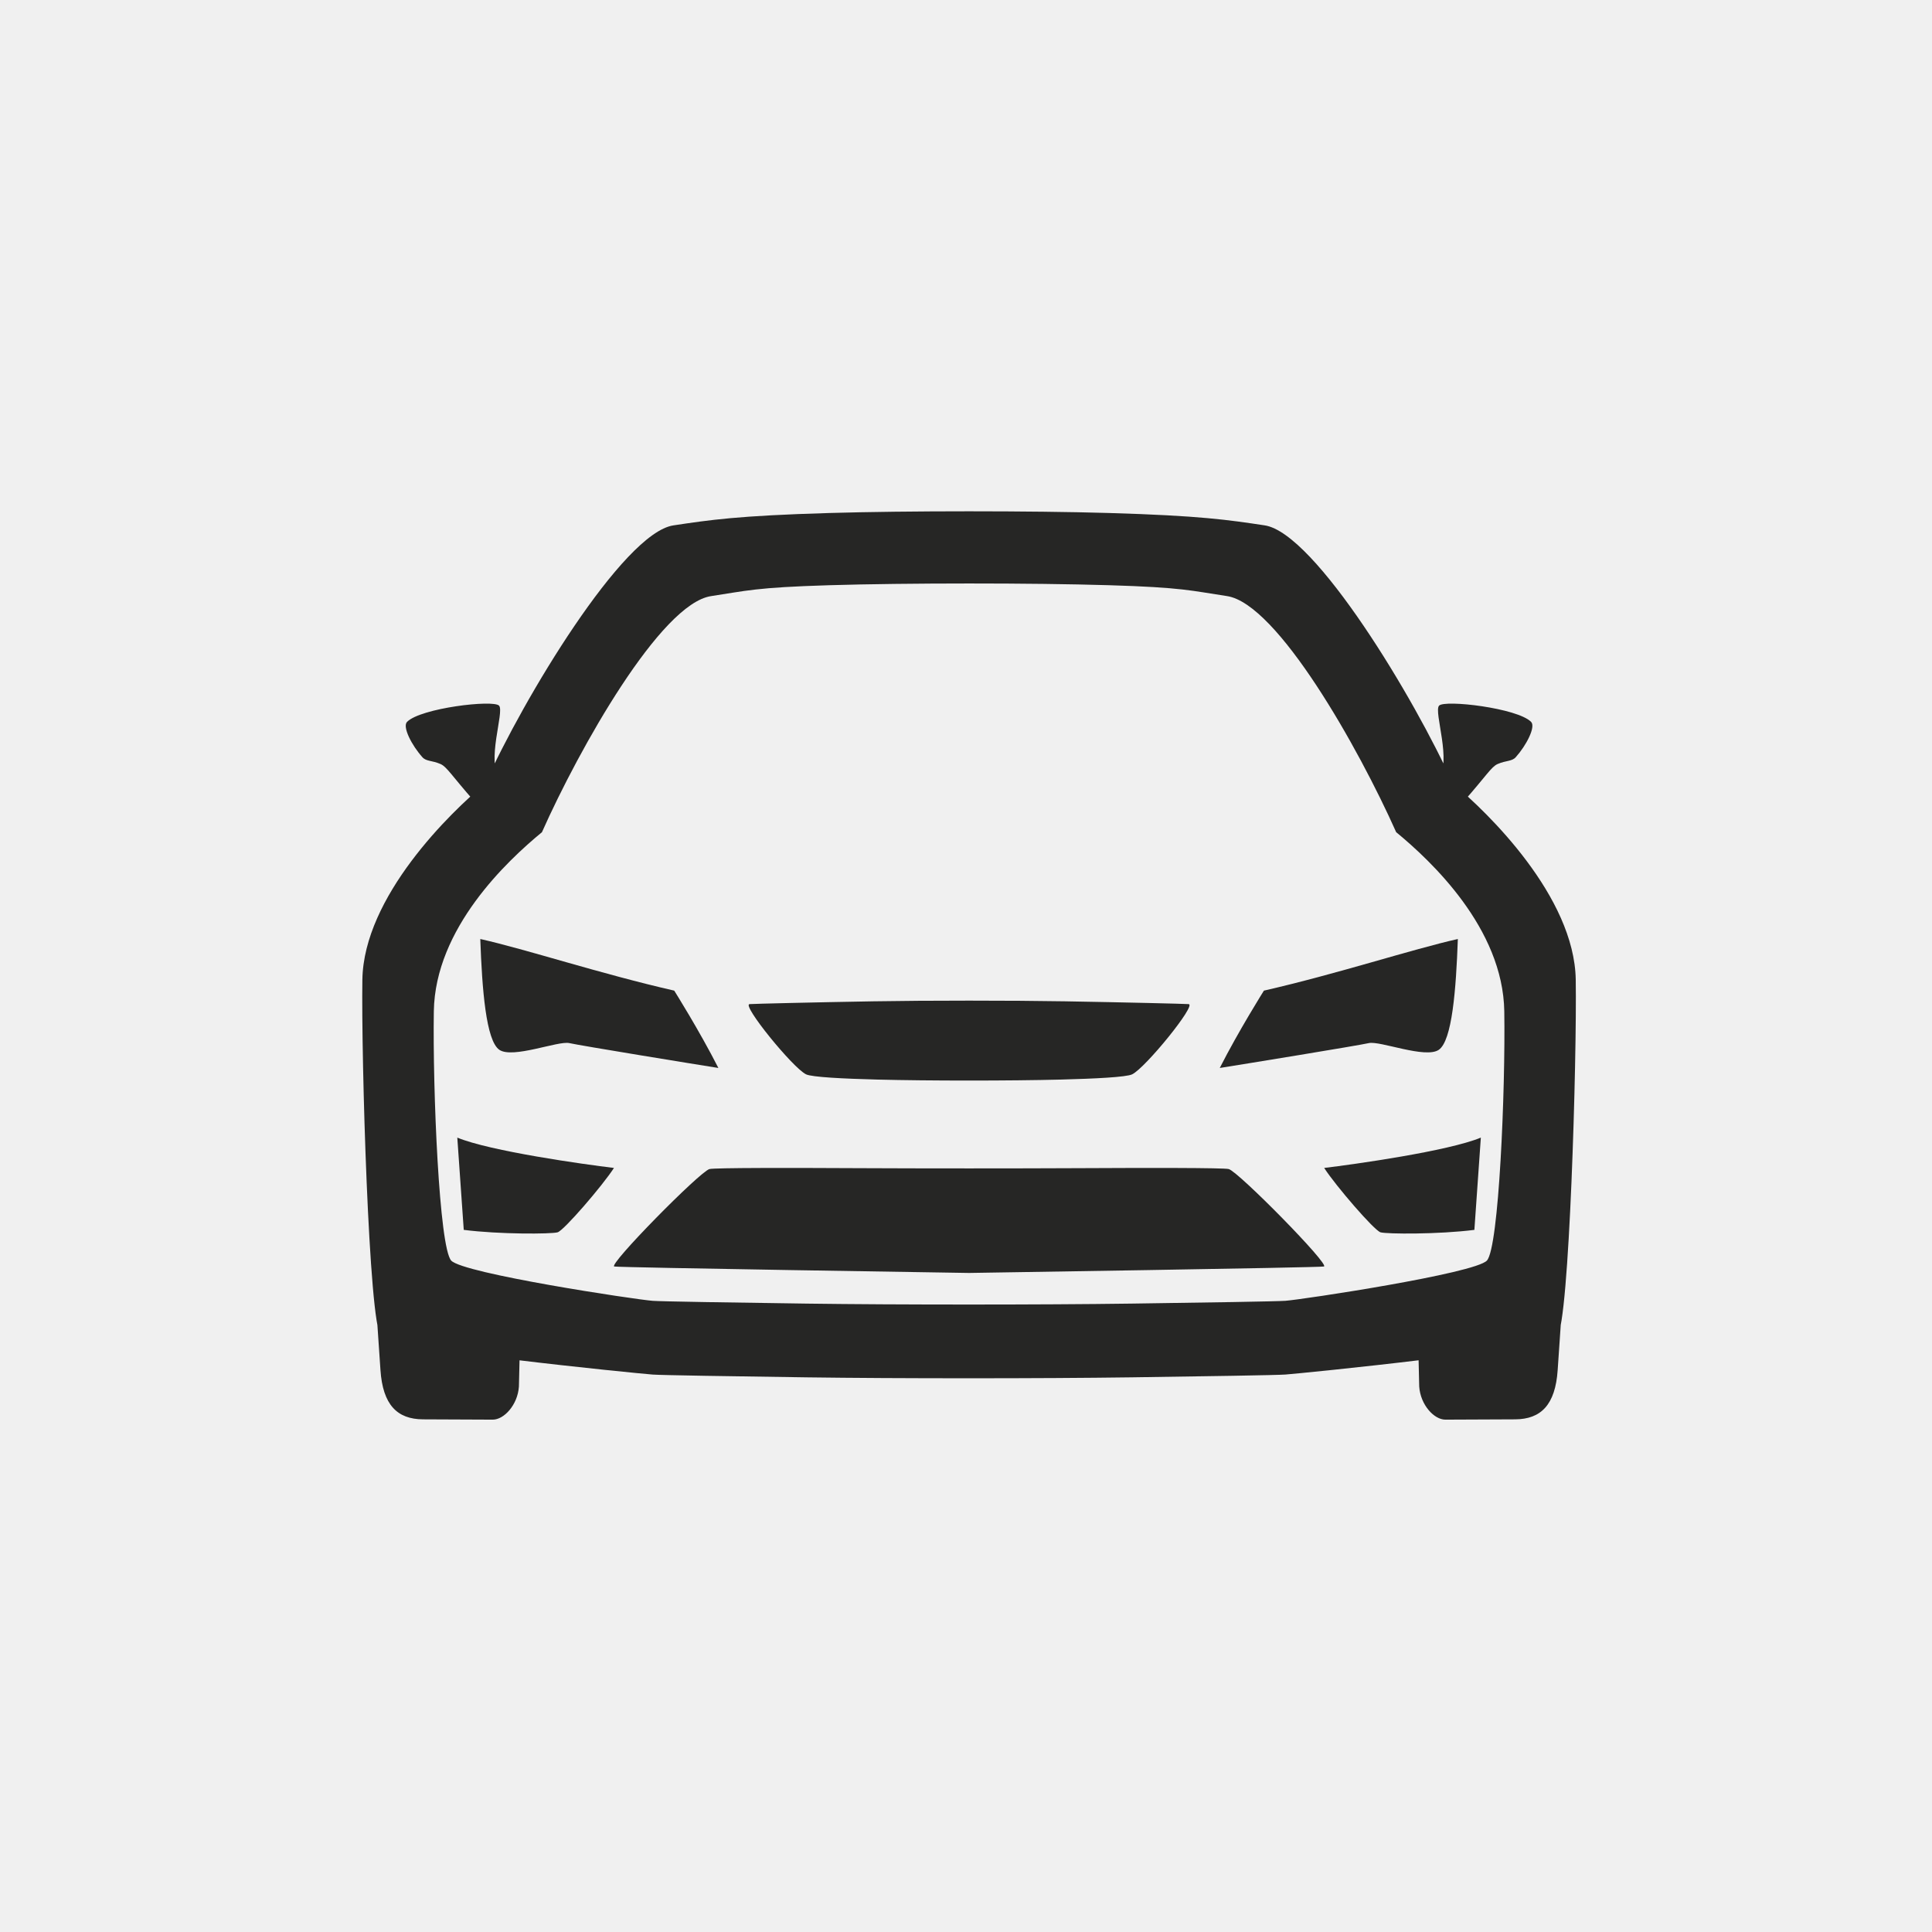
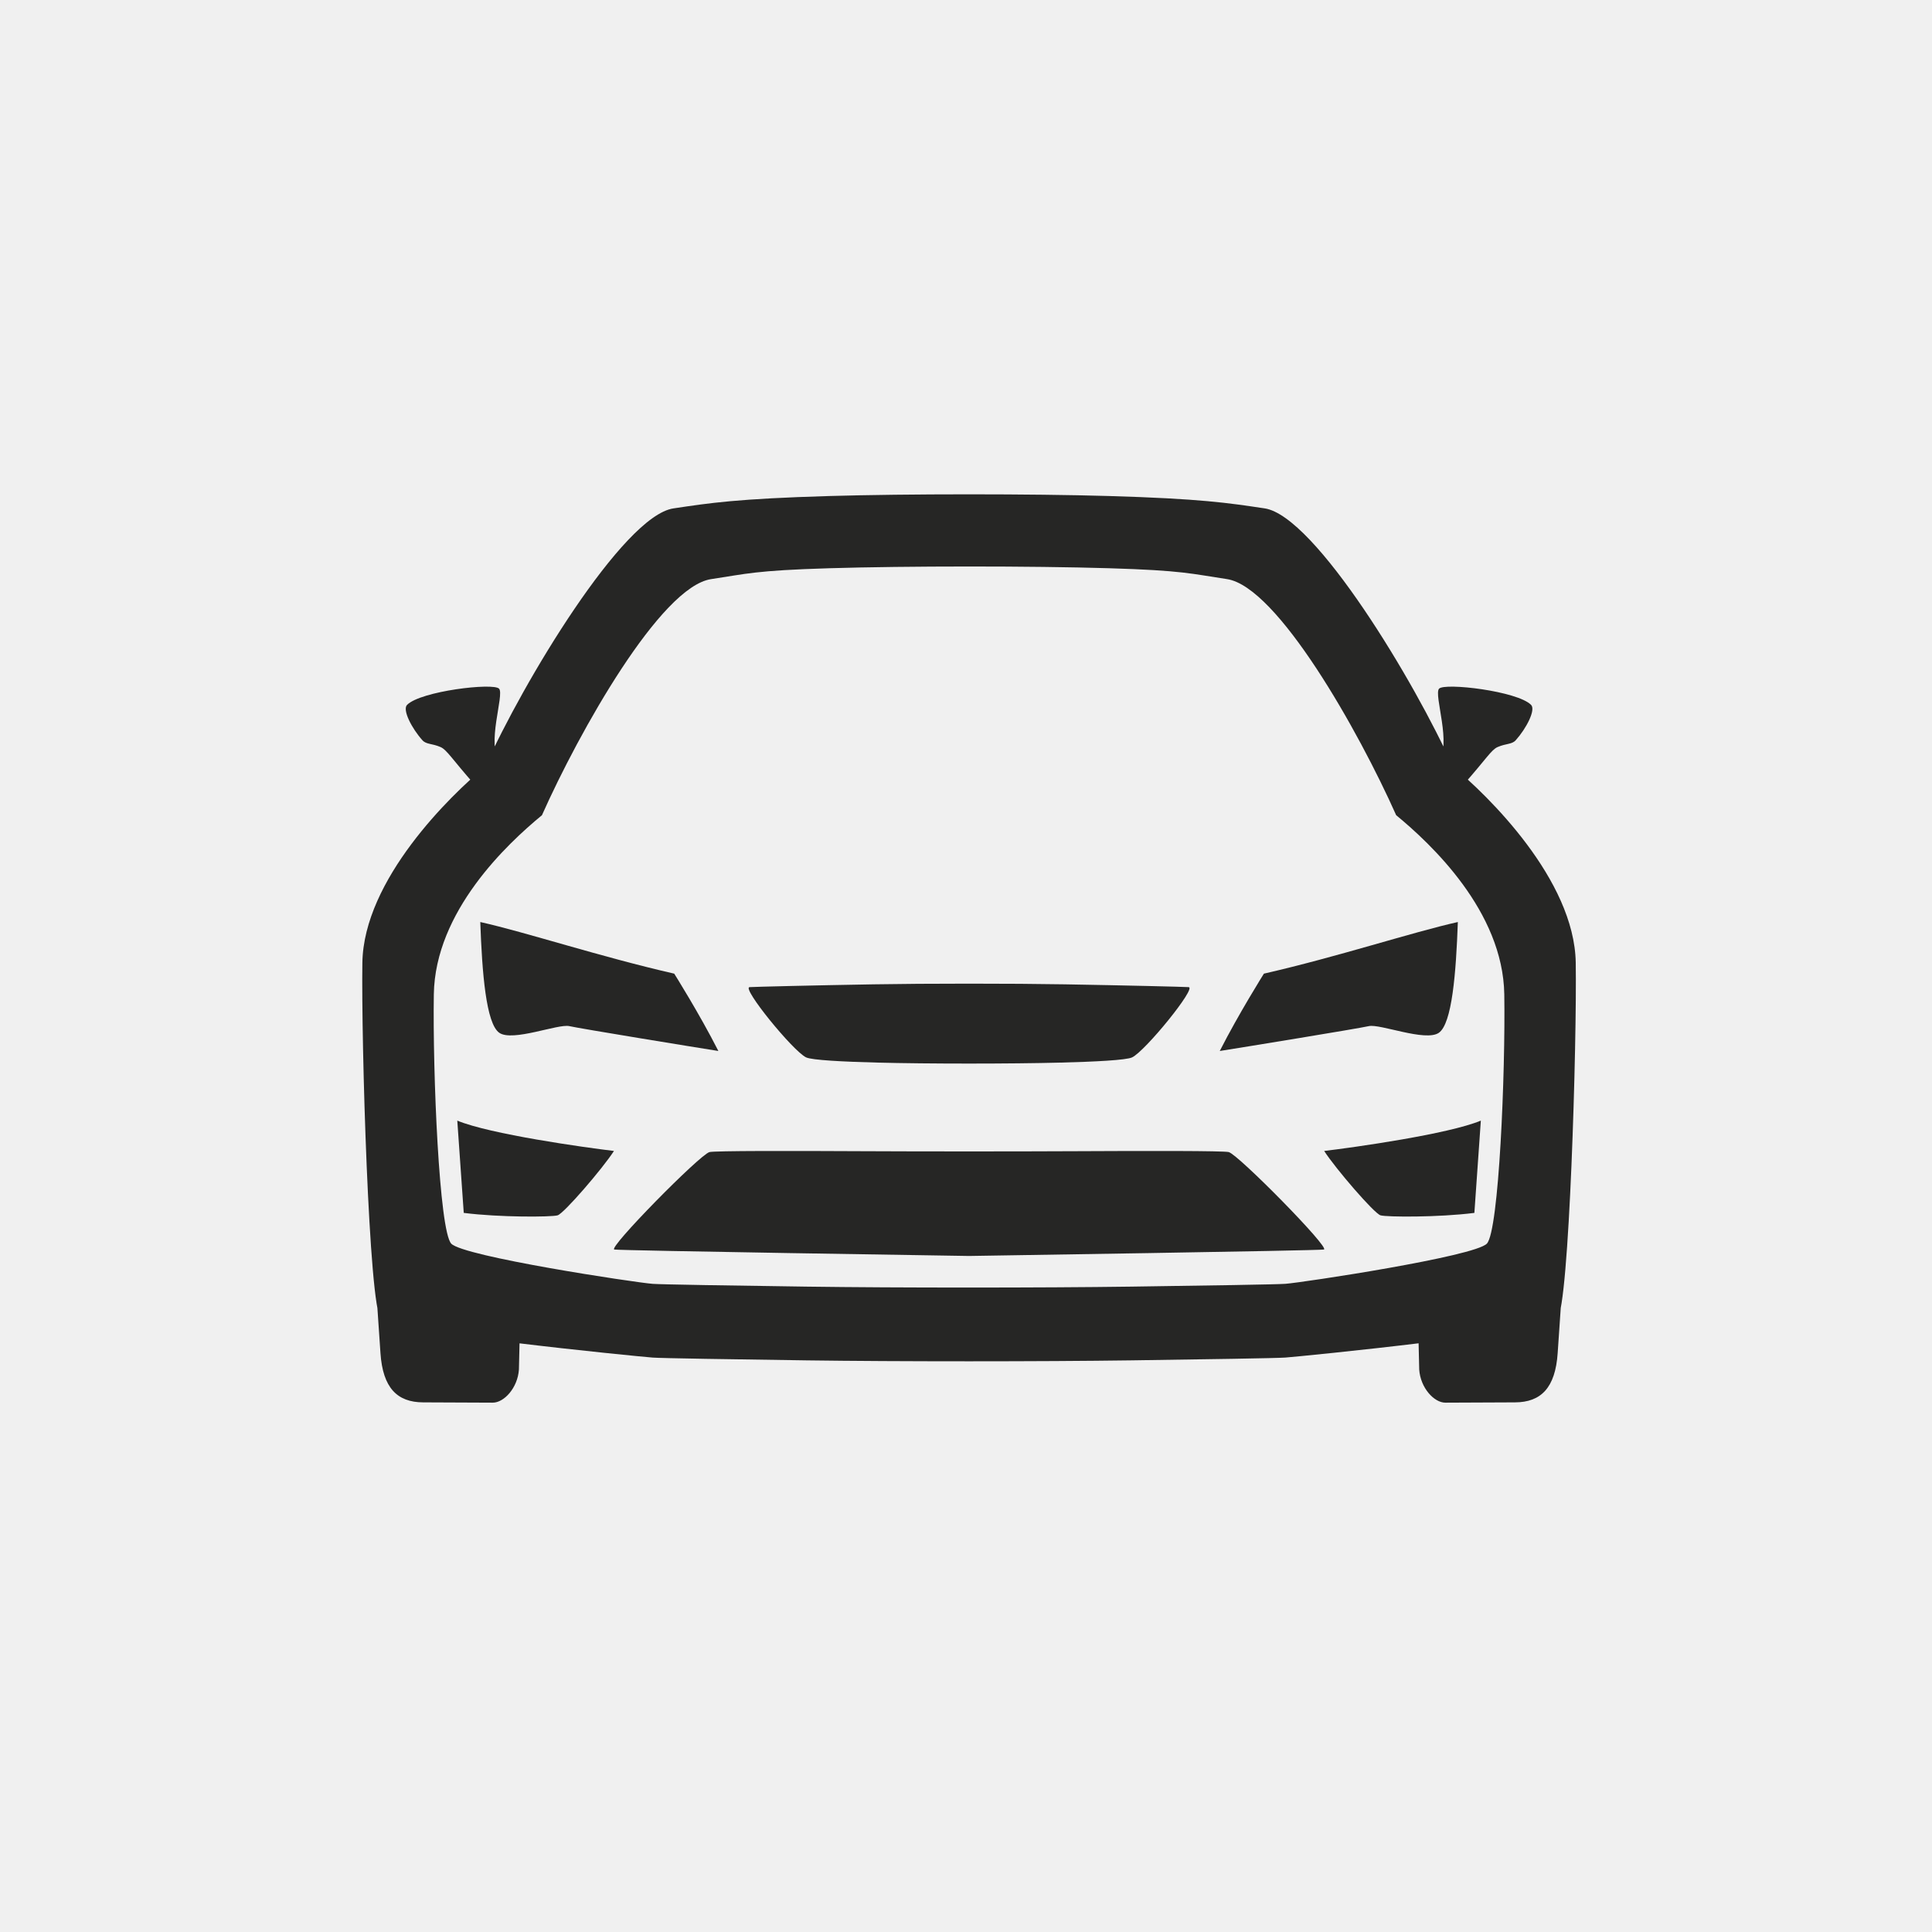
<svg xmlns="http://www.w3.org/2000/svg" width="1024" height="1024" viewBox="0 0 1024 1024" fill="none">
-   <g clip-path="url(#clip0_315_17018)">
-     <path d="M804.48 705.148C795.912 705.148 751.763 715.418 751.763 715.418L752.213 734.892C752.88 744.68 760.16 752.468 766.089 752.442L803.03 752.282C816.732 752.22 824.365 744.596 825.6 726.152C827.767 693.772 828.312 686.272 828.312 686.272C814.486 687.783 813.077 705.148 804.483 705.148H804.48ZM222.772 705.148H222.769C214.175 705.148 212.767 687.783 198.94 686.272C198.94 686.272 199.483 693.772 201.652 726.152C202.888 744.596 210.52 752.22 224.222 752.282L261.163 752.442C267.093 752.465 274.372 744.68 275.039 734.892L275.489 715.418C275.489 715.418 231.34 705.148 222.772 705.148ZM439.47 310.178C480.404 308.95 546.809 308.947 587.733 310.171C627.022 311.346 631.616 313.138 650.31 315.935C677.068 319.937 720.242 396.716 739.994 441.065C758.401 456.212 796.623 491.971 797.304 536.03C797.94 577.526 794.476 661.251 788.091 668.125C781.705 674.999 690.66 688.74 681.308 689.453C676.887 689.79 638.738 690.392 599.741 690.934C552.182 691.594 475.075 691.598 427.52 690.941C388.521 690.403 350.368 689.804 345.946 689.467C336.594 688.755 245.549 675.022 239.162 668.149C232.776 661.276 229.301 577.55 229.937 536.055C230.612 491.995 268.833 456.234 287.238 441.085C306.987 396.734 350.155 319.952 376.912 315.947C395.602 313.149 400.198 311.356 439.47 310.178ZM439.47 271.904C390.893 273.326 376.206 275.579 356.932 278.464C330.175 282.47 276.993 370.932 257.244 415.283C238.839 430.432 192.743 475.235 192.065 519.294C191.429 560.79 195.496 701.341 201.883 708.214C208.269 715.087 336.594 727.838 345.946 728.55C350.368 728.887 388.521 729.486 427.522 730.024C475.077 730.68 552.184 730.677 599.743 730.016C638.74 729.475 676.891 728.872 681.312 728.535C690.664 727.822 818.988 715.06 825.374 708.187C831.759 701.313 835.814 560.762 835.175 519.266C834.492 475.207 788.394 430.408 769.987 415.26C750.234 370.912 697.044 282.454 670.286 278.451C651.012 275.567 636.324 273.315 587.744 271.898C546.812 270.698 480.404 270.701 439.47 271.904ZM762.732 374.018C759.766 377.293 769.848 403.786 762.173 413.391C766.304 417.754 773.148 419.775 775.79 424.764C787.654 411.341 790.412 406.412 793.76 404.954C798.336 402.962 801.306 403.635 803.369 401.341C808.946 395.139 814.096 385.24 811.51 382.612C804.298 375.283 765.698 370.743 762.732 374.018ZM264.52 374.018C261.554 370.743 222.954 375.283 215.742 382.612C213.156 385.24 218.306 395.139 223.883 401.341C225.946 403.635 228.916 402.962 233.492 404.954C236.841 406.412 239.598 411.341 251.462 424.764C254.105 419.775 260.948 417.754 265.079 413.391C257.404 403.786 267.485 377.293 264.52 374.018ZM456.423 619.156C419.873 618.966 378.813 618.918 376.04 619.624C370.981 620.914 321.986 670.682 325.604 671.277C329.152 671.862 506.872 674.587 513.644 674.691C520.416 674.587 698.136 671.862 701.684 671.277C705.302 670.682 656.307 620.914 651.247 619.624C648.475 618.918 607.408 618.966 570.856 619.156C539.258 619.319 488.025 619.319 456.423 619.156ZM462.934 530.718C430.515 531.275 400.041 532.016 397.265 532.2C392.972 532.485 420.203 566.025 427.244 569.428C430.298 570.904 446.998 571.731 464.93 572.195C491.827 572.89 535.461 572.89 562.358 572.195C580.29 571.731 596.99 570.904 600.044 569.428C607.085 566.025 634.316 532.485 630.023 532.2C627.247 532.016 596.771 531.275 564.352 530.717C536.349 530.236 490.938 530.236 462.934 530.718Z" fill="#262625" />
-     <path d="M357.353 525.055C318.165 516.107 278.845 503.126 254.563 497.696C255.518 524.52 257.601 551.56 264.663 556.42C271.725 561.28 295.886 551.535 301.734 552.863C307.582 554.19 368.533 564.117 380.753 566.045C370.742 546.338 357.353 525.055 357.353 525.055ZM669.899 525.055C709.087 516.107 748.408 503.126 772.689 497.696C771.734 524.52 769.651 551.56 762.59 556.42C755.528 561.28 731.367 551.535 725.519 552.863C719.671 554.19 658.719 564.117 646.5 566.045C656.511 546.338 669.899 525.055 669.899 525.055ZM325.413 619.033C309.7 617.155 259.652 610.133 242.377 602.954C243.145 614.396 244.924 639.877 245.799 651.857C264.701 654.275 292.224 654.102 295.54 653.153C298.857 652.203 319.329 628.456 325.413 619.033ZM701.839 619.033C717.552 617.155 767.601 610.133 784.876 602.954C784.108 614.396 782.329 639.877 781.454 651.857C762.552 654.275 735.029 654.102 731.712 653.153C728.395 652.203 707.923 628.456 701.839 619.033Z" fill="#262625" />
+   <g clip-path="url(#clip0_485_12571)">
+     <g clip-path="url(#clip1_485_12571)">
+       <path d="M804.48 696.148C795.912 696.148 751.763 706.418 751.763 706.418L752.213 725.892C752.88 735.68 760.16 743.468 766.089 743.442L803.03 743.282C816.732 743.22 824.365 735.596 825.6 717.152C827.767 684.772 828.312 677.272 828.312 677.272C814.486 678.783 813.077 696.148 804.483 696.148H804.48ZM222.772 696.148H222.769C214.175 696.148 212.767 678.783 198.94 677.272C198.94 677.272 199.483 684.772 201.652 717.152C202.888 735.596 210.52 743.22 224.222 743.282L261.163 743.442C267.093 743.465 274.372 735.68 275.039 725.892L275.489 706.418C275.489 706.418 231.34 696.148 222.772 696.148ZM439.47 301.178C480.404 299.95 546.809 299.947 587.733 301.171C627.022 302.346 631.616 304.138 650.31 306.935C677.068 310.937 720.242 387.716 739.994 432.065C758.401 447.212 796.623 482.971 797.304 527.03C797.94 568.526 794.476 652.251 788.091 659.125C781.705 665.999 690.66 679.74 681.308 680.453C676.887 680.79 638.738 681.392 599.741 681.934C552.182 682.594 475.075 682.598 427.52 681.941C388.521 681.403 350.368 680.804 345.946 680.467C336.594 679.755 245.549 666.022 239.162 659.149C232.776 652.276 229.301 568.55 229.937 527.055C230.612 482.995 268.833 447.234 287.238 432.085C306.987 387.734 350.155 310.952 376.912 306.947C395.602 304.149 400.198 302.356 439.47 301.178ZM439.47 262.904C390.893 264.326 376.206 266.579 356.932 269.464C330.175 273.47 276.993 361.932 257.244 406.283C238.839 421.432 192.743 466.235 192.065 510.294C191.429 551.79 195.496 692.341 201.883 699.214C208.269 706.087 336.594 718.838 345.946 719.55C350.368 719.887 388.521 720.486 427.522 721.024C475.077 721.68 552.184 721.677 599.743 721.016C638.74 720.475 676.891 719.872 681.312 719.535C690.664 718.822 818.988 706.06 825.374 699.187C831.759 692.313 835.814 551.762 835.175 510.266C834.492 466.207 788.394 421.408 769.987 406.26C750.234 361.912 697.044 273.454 670.286 269.451C651.012 266.567 636.324 264.315 587.744 262.898C546.812 261.698 480.404 261.701 439.47 262.904ZM762.732 365.018C759.766 368.293 769.848 394.786 762.173 404.391C766.304 408.754 773.148 410.775 775.79 415.764C787.654 402.341 790.412 397.412 793.76 395.954C798.336 393.962 801.306 394.635 803.369 392.341C808.946 386.139 814.096 376.24 811.51 373.612C804.298 366.283 765.698 361.743 762.732 365.018ZM264.52 365.018C261.554 361.743 222.954 366.283 215.742 373.612C213.156 376.24 218.306 386.139 223.883 392.341C225.946 394.635 228.917 393.962 233.492 395.954C236.841 397.412 239.598 402.341 251.462 415.764C254.105 410.775 260.948 408.754 265.079 404.391C257.404 394.786 267.485 368.293 264.52 365.018ZM456.423 610.156C419.873 609.966 378.813 609.918 376.04 610.624C370.981 611.914 321.986 661.682 325.604 662.277C329.152 662.862 506.872 665.587 513.644 665.691C520.416 665.587 698.136 662.862 701.684 662.277C705.302 661.682 656.307 611.914 651.247 610.624C648.475 609.918 607.408 609.966 570.856 610.156C539.258 610.319 488.025 610.319 456.423 610.156ZM462.934 521.718C430.515 522.275 400.041 523.016 397.265 523.2C392.972 523.485 420.203 557.025 427.244 560.428C430.298 561.904 446.998 562.731 464.93 563.195C491.827 563.89 535.461 563.89 562.358 563.195C580.29 562.731 596.99 561.904 600.044 560.428C607.085 557.025 634.316 523.485 630.023 523.2C627.247 523.016 596.771 522.275 564.352 521.717C536.349 521.236 490.938 521.236 462.934 521.718Z" fill="#262625" />
+       <path d="M357.352 516.055C318.163 507.107 278.843 494.126 254.561 488.696C255.516 515.52 257.599 542.56 264.661 547.42C271.723 552.28 295.885 542.535 301.733 543.863C307.581 545.19 368.532 555.117 380.752 557.045C370.741 537.338 357.352 516.055 357.352 516.055ZM669.897 516.055C709.085 507.107 748.406 494.126 772.688 488.696C771.732 515.52 769.649 542.56 762.589 547.42C755.526 552.28 731.365 542.535 725.517 543.863C719.669 545.19 658.717 555.117 646.499 557.045C656.509 537.338 669.897 516.055 669.897 516.055ZM325.411 610.033C309.699 608.155 259.65 601.133 242.375 593.954C243.143 605.396 244.922 630.877 245.797 642.857C264.699 645.275 292.223 645.102 295.539 644.153C298.856 643.203 319.327 619.456 325.411 610.033ZM701.837 610.033C717.551 608.155 767.599 601.133 784.874 593.954C784.106 605.396 782.327 630.877 781.452 642.857C762.55 645.275 735.027 645.102 731.71 644.153C728.393 643.203 707.922 619.456 701.837 610.033Z" fill="#262625" />
+     </g>
  </g>
  <defs>
-     <clipPath id="clip0_315_17018">
+     <clipPath id="clip0_485_12571">
      <rect width="1024" height="1024" fill="white" />
+     </clipPath>
+     <clipPath id="clip1_485_12571">
+       <rect width="1024" height="1024" fill="white" transform="translate(0 -9)" />
    </clipPath>
  </defs>
</svg>
